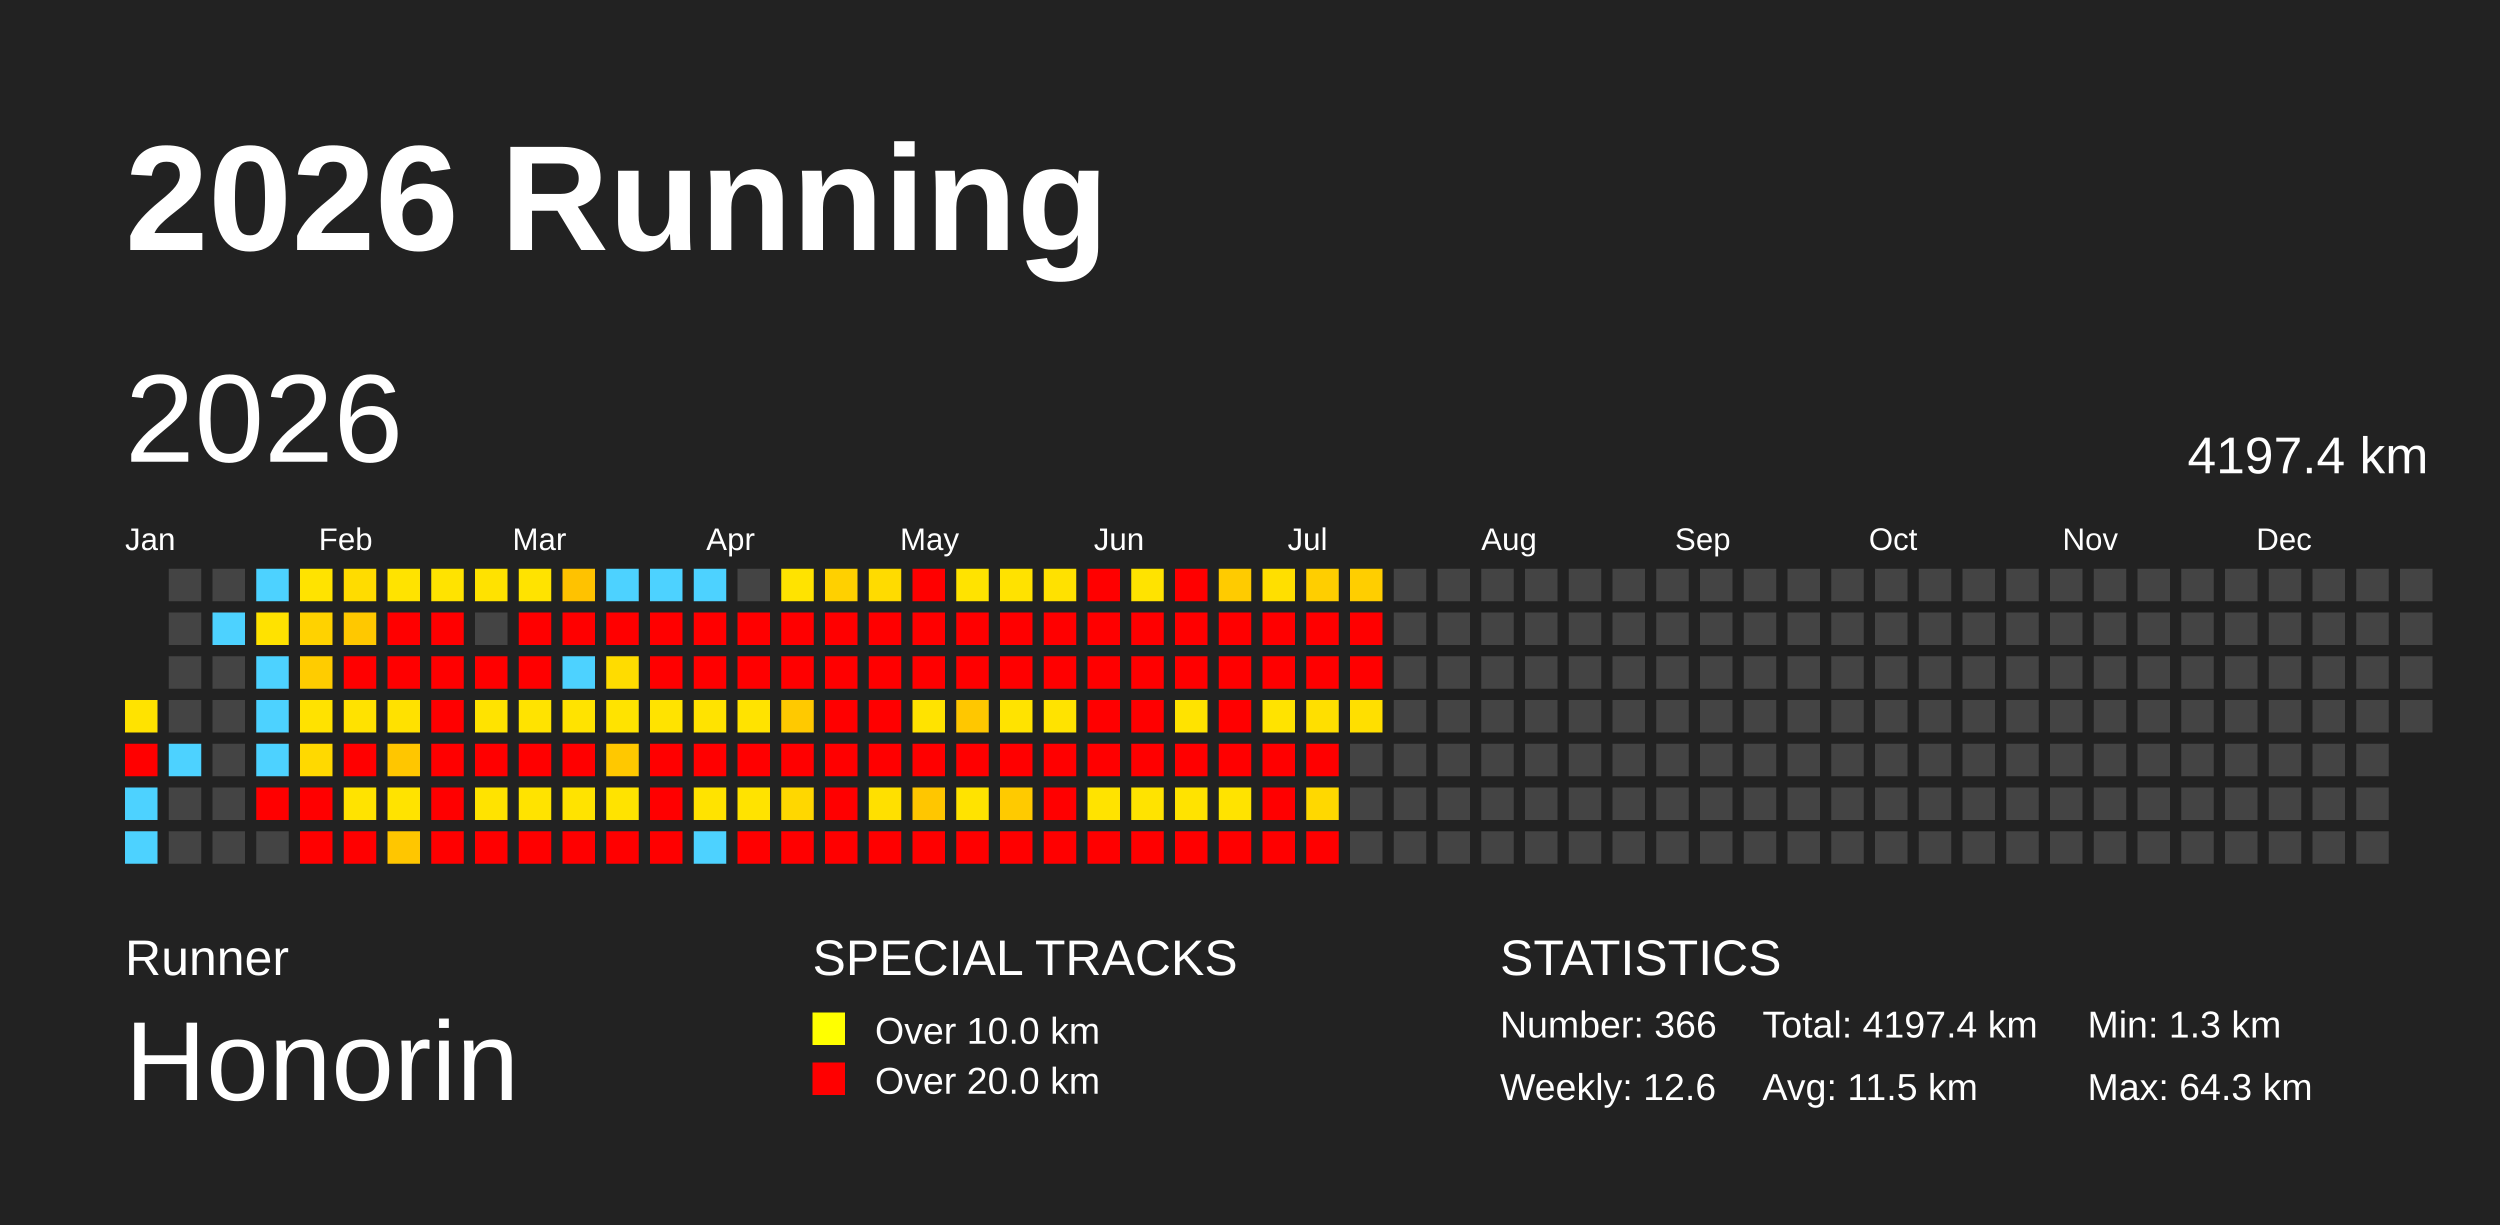
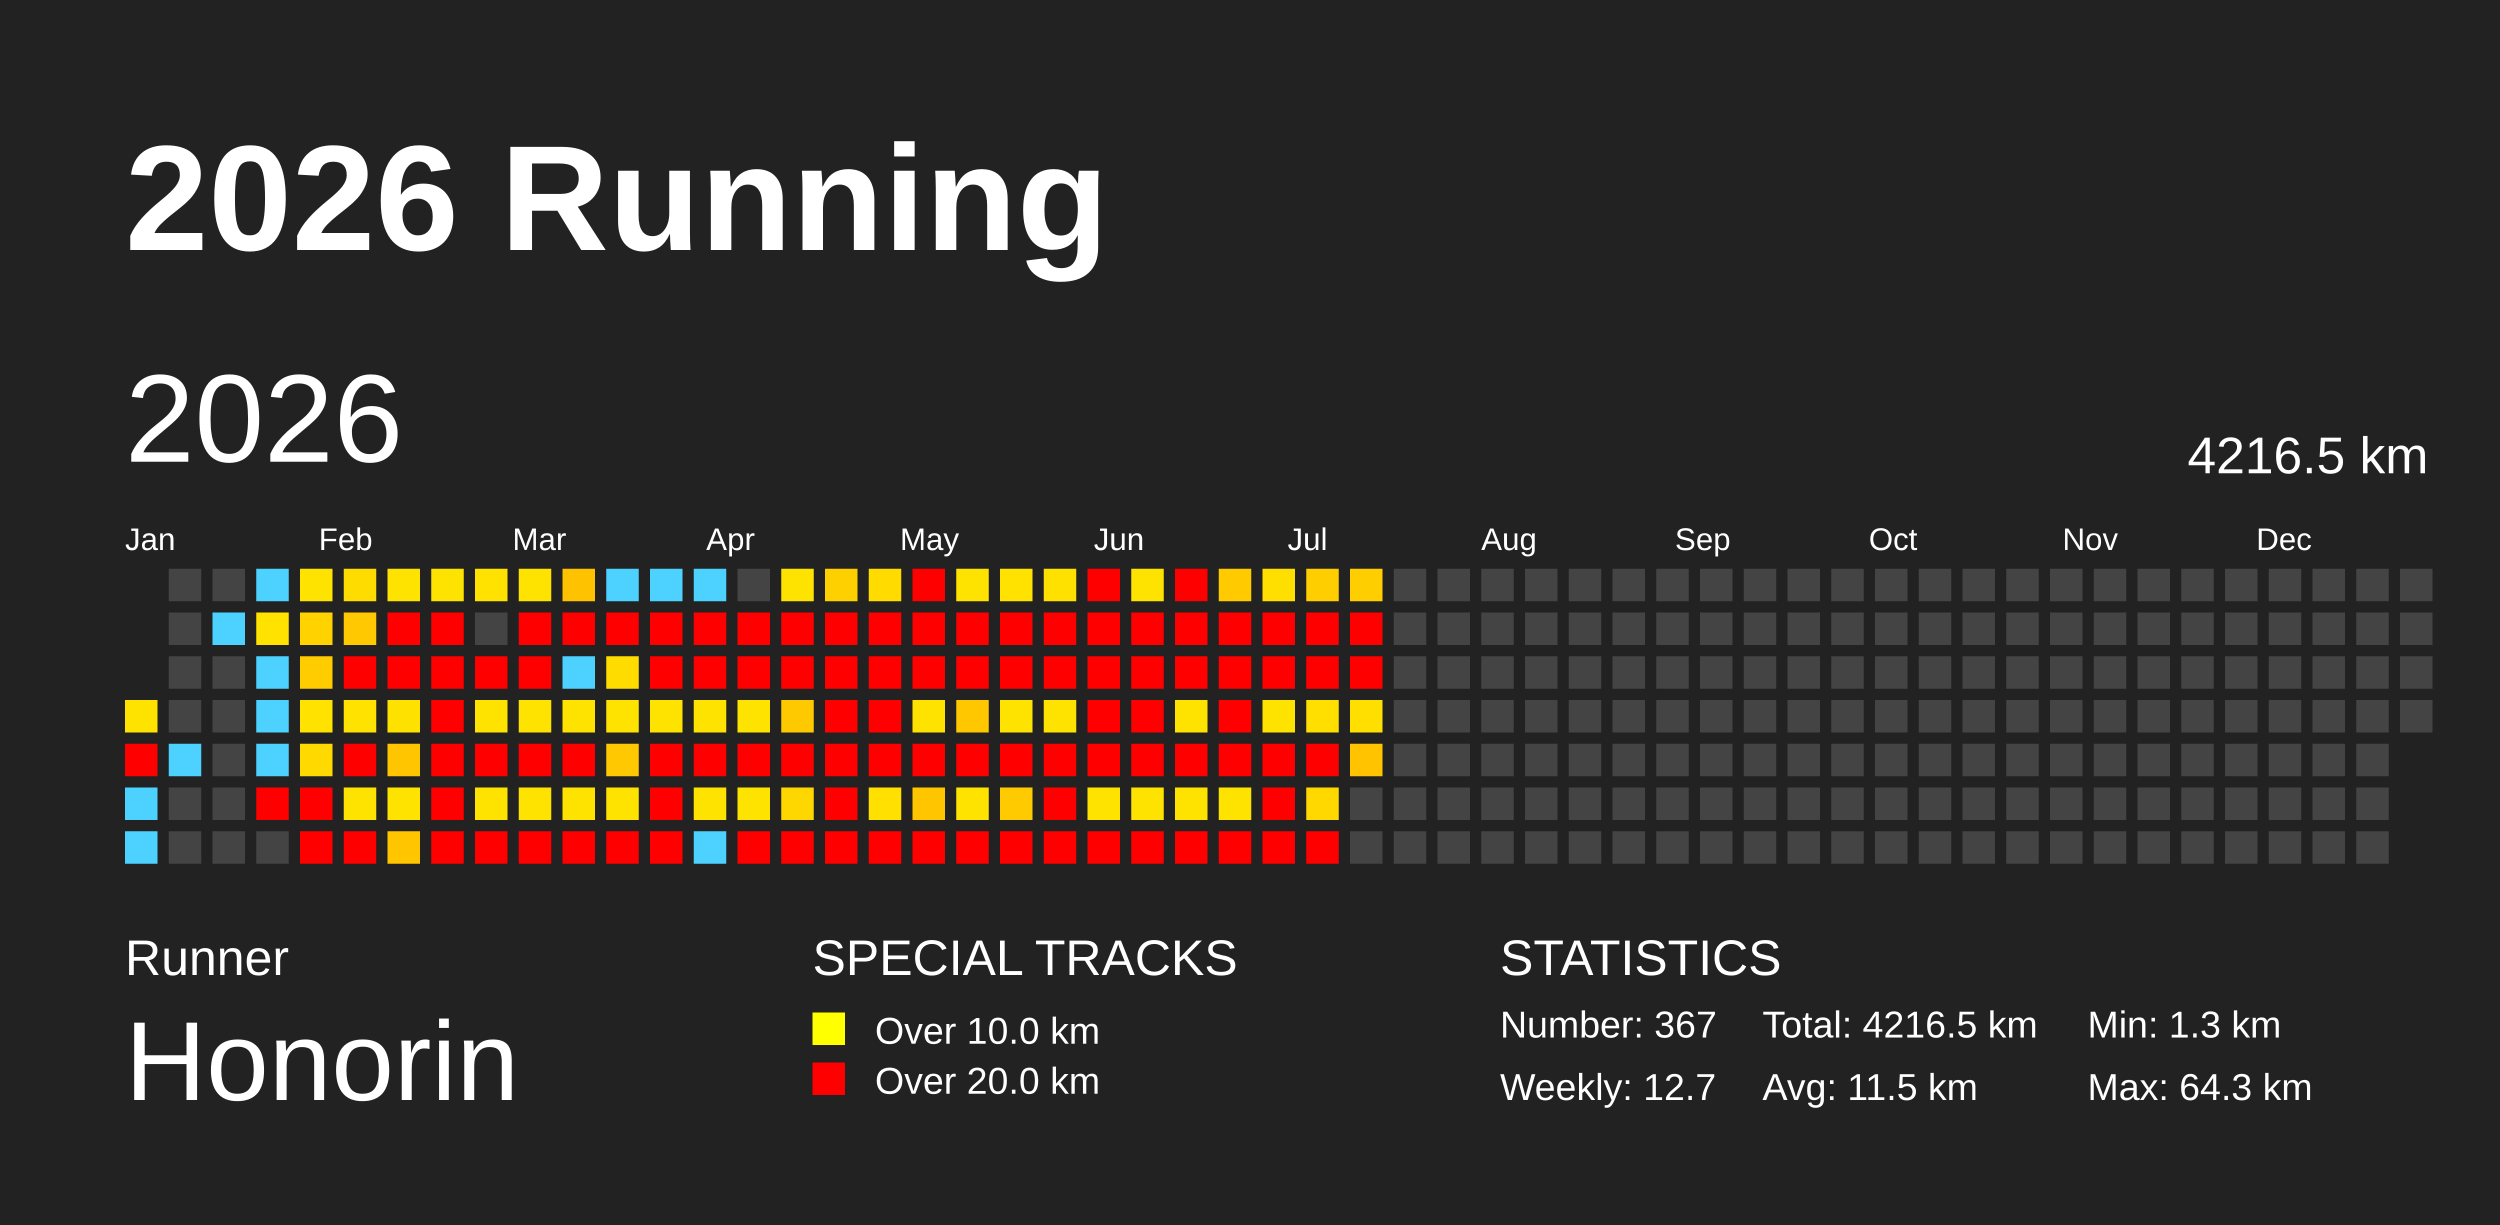
<svg xmlns="http://www.w3.org/2000/svg" baseProfile="full" height="98mm" version="1.1" viewBox="0,0,200,98" width="200mm">
  <defs />
  <rect fill="#222222" height="98" width="200" x="0" y="0" />
  <text fill="#FFFFFF" style="font-size:12px; font-family:Arial; font-weight:bold;" x="10" y="20">2026 Running</text>
  <text fill="#FFFFFF" style="font-size:4px; font-family:Arial" x="10" y="78">Runner</text>
  <text fill="#FFFFFF" style="font-size:9px; font-family:Arial" x="10" y="88">Honorin</text>
  <text fill="#FFFFFF" style="font-size:4px; font-family:Arial" x="65" y="78">SPECIAL TRACKS</text>
  <rect fill="yellow" height="2.6" width="2.6" x="65" y="81" />
  <text fill="#FFFFFF" style="font-size:3px; font-family:Arial" x="70" y="83.5">Over 10.0 km</text>
  <rect fill="red" height="2.6" width="2.6" x="65" y="85" />
  <text fill="#FFFFFF" style="font-size:3px; font-family:Arial" x="70" y="87.5">Over 20.0 km</text>
  <text fill="#FFFFFF" style="font-size:4px; font-family:Arial" x="120" y="78">STATISTICS</text>
-   <text fill="#FFFFFF" style="font-size:3px; font-family:Arial" x="120" y="83">Number: 366</text>
-   <text fill="#FFFFFF" style="font-size:3px; font-family:Arial" x="120" y="88">Weekly: 12.6</text>
-   <text fill="#FFFFFF" style="font-size:3px; font-family:Arial" x="141" y="83">Total: 4197.4 km</text>
+   <text fill="#FFFFFF" style="font-size:3px; font-family:Arial" x="120" y="83">Number: 367</text>
+   <text fill="#FFFFFF" style="font-size:3px; font-family:Arial" x="120" y="88">Weekly: 12.7</text>
+   <text fill="#FFFFFF" style="font-size:3px; font-family:Arial" x="141" y="83">Total: 4216.5 km</text>
  <text fill="#FFFFFF" style="font-size:3px; font-family:Arial" x="141" y="88">Avg: 11.5 km</text>
  <text fill="#FFFFFF" style="font-size:3px; font-family:Arial" x="167" y="83">Min: 1.3 km</text>
  <text fill="#FFFFFF" style="font-size:3px; font-family:Arial" x="167" y="88">Max: 64.3 km</text>
  <text dominant-baseline="hanging" fill="#FFFFFF" style="font-size:10.0px; font-family:Arial;" x="10" y="30">2026</text>
-   <text dominant-baseline="hanging" fill="#FFFFFF" style="font-size:4.125px; font-family:Arial;" x="175" y="35">4197.4 km</text>
+   <text dominant-baseline="hanging" fill="#FFFFFF" style="font-size:4.125px; font-family:Arial;" x="175" y="35">4216.5 km</text>
  <text fill="#FFFFFF" style="font-size:2.5px; font-family:Arial" x="10.0" y="44">Jan</text>
  <text fill="#FFFFFF" style="font-size:2.5px; font-family:Arial" x="25.5" y="44">Feb</text>
  <text fill="#FFFFFF" style="font-size:2.5px; font-family:Arial" x="41.0" y="44">Mar</text>
  <text fill="#FFFFFF" style="font-size:2.5px; font-family:Arial" x="56.5" y="44">Apr</text>
  <text fill="#FFFFFF" style="font-size:2.5px; font-family:Arial" x="72.0" y="44">May</text>
  <text fill="#FFFFFF" style="font-size:2.5px; font-family:Arial" x="87.5" y="44">Jun</text>
  <text fill="#FFFFFF" style="font-size:2.5px; font-family:Arial" x="103.0" y="44">Jul</text>
  <text fill="#FFFFFF" style="font-size:2.5px; font-family:Arial" x="118.5" y="44">Aug</text>
  <text fill="#FFFFFF" style="font-size:2.5px; font-family:Arial" x="134.0" y="44">Sep</text>
  <text fill="#FFFFFF" style="font-size:2.5px; font-family:Arial" x="149.5" y="44">Oct</text>
  <text fill="#FFFFFF" style="font-size:2.5px; font-family:Arial" x="165.0" y="44">Nov</text>
  <text fill="#FFFFFF" style="font-size:2.5px; font-family:Arial" x="180.5" y="44">Dec</text>
  <rect fill="#ffe300" height="2.6" width="2.6" x="10.0" y="56.0" />
  <rect fill="red" height="2.6" width="2.6" x="10.0" y="59.5" />
  <rect fill="#4dd2ff" height="2.6" width="2.6" x="10.0" y="63.0" />
  <rect fill="#4dd2ff" height="2.6" width="2.6" x="10.0" y="66.5" />
  <rect fill="#444444" height="2.6" width="2.6" x="13.5" y="45.5" />
  <rect fill="#444444" height="2.6" width="2.6" x="13.5" y="49.0" />
  <rect fill="#444444" height="2.6" width="2.6" x="13.5" y="52.5" />
  <rect fill="#444444" height="2.6" width="2.6" x="13.5" y="56.0" />
  <rect fill="#4dd2ff" height="2.6" width="2.6" x="13.5" y="59.5" />
  <rect fill="#444444" height="2.6" width="2.6" x="13.5" y="63.0" />
  <rect fill="#444444" height="2.6" width="2.6" x="13.5" y="66.5" />
  <rect fill="#444444" height="2.6" width="2.6" x="17.0" y="45.5" />
  <rect fill="#4dd2ff" height="2.6" width="2.6" x="17.0" y="49.0" />
  <rect fill="#444444" height="2.6" width="2.6" x="17.0" y="52.5" />
  <rect fill="#444444" height="2.6" width="2.6" x="17.0" y="56.0" />
  <rect fill="#444444" height="2.6" width="2.6" x="17.0" y="59.5" />
  <rect fill="#444444" height="2.6" width="2.6" x="17.0" y="63.0" />
  <rect fill="#444444" height="2.6" width="2.6" x="17.0" y="66.5" />
  <rect fill="#4dd2ff" height="2.6" width="2.6" x="20.5" y="45.5" />
  <rect fill="#ffe200" height="2.6" width="2.6" x="20.5" y="49.0" />
  <rect fill="#4dd2ff" height="2.6" width="2.6" x="20.5" y="52.5" />
  <rect fill="#4dd2ff" height="2.6" width="2.6" x="20.5" y="56.0" />
  <rect fill="#4dd2ff" height="2.6" width="2.6" x="20.5" y="59.5" />
  <rect fill="red" height="2.6" width="2.6" x="20.5" y="63.0" />
  <rect fill="#444444" height="2.6" width="2.6" x="20.5" y="66.5" />
  <rect fill="#ffe300" height="2.6" width="2.6" x="24.0" y="45.5" />
  <rect fill="#ffd200" height="2.6" width="2.6" x="24.0" y="49.0" />
  <rect fill="#ffcc00" height="2.6" width="2.6" x="24.0" y="52.5" />
  <rect fill="#ffe200" height="2.6" width="2.6" x="24.0" y="56.0" />
  <rect fill="#ffd900" height="2.6" width="2.6" x="24.0" y="59.5" />
  <rect fill="red" height="2.6" width="2.6" x="24.0" y="63.0" />
  <rect fill="red" height="2.6" width="2.6" x="24.0" y="66.5" />
  <rect fill="#ffdc00" height="2.6" width="2.6" x="27.5" y="45.5" />
  <rect fill="#ffc800" height="2.6" width="2.6" x="27.5" y="49.0" />
  <rect fill="red" height="2.6" width="2.6" x="27.5" y="52.5" />
  <rect fill="#ffe200" height="2.6" width="2.6" x="27.5" y="56.0" />
  <rect fill="red" height="2.6" width="2.6" x="27.5" y="59.5" />
  <rect fill="#ffe300" height="2.6" width="2.6" x="27.5" y="63.0" />
  <rect fill="red" height="2.6" width="2.6" x="27.5" y="66.5" />
  <rect fill="#ffe300" height="2.6" width="2.6" x="31.0" y="45.5" />
  <rect fill="red" height="2.6" width="2.6" x="31.0" y="49.0" />
  <rect fill="red" height="2.6" width="2.6" x="31.0" y="52.5" />
  <rect fill="#ffe100" height="2.6" width="2.6" x="31.0" y="56.0" />
  <rect fill="#ffc600" height="2.6" width="2.6" x="31.0" y="59.5" />
  <rect fill="#ffe300" height="2.6" width="2.6" x="31.0" y="63.0" />
  <rect fill="#ffc600" height="2.6" width="2.6" x="31.0" y="66.5" />
  <rect fill="#ffe300" height="2.6" width="2.6" x="34.5" y="45.5" />
  <rect fill="red" height="2.6" width="2.6" x="34.5" y="49.0" />
  <rect fill="red" height="2.6" width="2.6" x="34.5" y="52.5" />
  <rect fill="red" height="2.6" width="2.6" x="34.5" y="56.0" />
  <rect fill="red" height="2.6" width="2.6" x="34.5" y="59.5" />
  <rect fill="red" height="2.6" width="2.6" x="34.5" y="63.0" />
  <rect fill="red" height="2.6" width="2.6" x="34.5" y="66.5" />
  <rect fill="#ffe200" height="2.6" width="2.6" x="38.0" y="45.5" />
  <rect fill="#444444" height="2.6" width="2.6" x="38.0" y="49.0" />
  <rect fill="red" height="2.6" width="2.6" x="38.0" y="52.5" />
  <rect fill="#ffe300" height="2.6" width="2.6" x="38.0" y="56.0" />
  <rect fill="red" height="2.6" width="2.6" x="38.0" y="59.5" />
  <rect fill="#ffe300" height="2.6" width="2.6" x="38.0" y="63.0" />
  <rect fill="red" height="2.6" width="2.6" x="38.0" y="66.5" />
  <rect fill="#ffe300" height="2.6" width="2.6" x="41.5" y="45.5" />
  <rect fill="red" height="2.6" width="2.6" x="41.5" y="49.0" />
  <rect fill="red" height="2.6" width="2.6" x="41.5" y="52.5" />
  <rect fill="#ffe300" height="2.6" width="2.6" x="41.5" y="56.0" />
  <rect fill="red" height="2.6" width="2.6" x="41.5" y="59.5" />
  <rect fill="#ffe300" height="2.6" width="2.6" x="41.5" y="63.0" />
  <rect fill="red" height="2.6" width="2.6" x="41.5" y="66.5" />
  <rect fill="#ffc200" height="2.6" width="2.6" x="45.0" y="45.5" />
  <rect fill="red" height="2.6" width="2.6" x="45.0" y="49.0" />
  <rect fill="#4dd2ff" height="2.6" width="2.6" x="45.0" y="52.5" />
  <rect fill="#ffe300" height="2.6" width="2.6" x="45.0" y="56.0" />
  <rect fill="red" height="2.6" width="2.6" x="45.0" y="59.5" />
  <rect fill="#ffe300" height="2.6" width="2.6" x="45.0" y="63.0" />
  <rect fill="red" height="2.6" width="2.6" x="45.0" y="66.5" />
  <rect fill="#4dd2ff" height="2.6" width="2.6" x="48.5" y="45.5" />
  <rect fill="red" height="2.6" width="2.6" x="48.5" y="49.0" />
  <rect fill="#ffdc00" height="2.6" width="2.6" x="48.5" y="52.5" />
  <rect fill="#ffe300" height="2.6" width="2.6" x="48.5" y="56.0" />
  <rect fill="#ffc800" height="2.6" width="2.6" x="48.5" y="59.5" />
  <rect fill="#ffe300" height="2.6" width="2.6" x="48.5" y="63.0" />
  <rect fill="red" height="2.6" width="2.6" x="48.5" y="66.5" />
  <rect fill="#4dd2ff" height="2.6" width="2.6" x="52.0" y="45.5" />
  <rect fill="red" height="2.6" width="2.6" x="52.0" y="49.0" />
  <rect fill="red" height="2.6" width="2.6" x="52.0" y="52.5" />
  <rect fill="#ffe300" height="2.6" width="2.6" x="52.0" y="56.0" />
  <rect fill="red" height="2.6" width="2.6" x="52.0" y="59.5" />
  <rect fill="red" height="2.6" width="2.6" x="52.0" y="63.0" />
  <rect fill="red" height="2.6" width="2.6" x="52.0" y="66.5" />
  <rect fill="#4dd2ff" height="2.6" width="2.6" x="55.5" y="45.5" />
  <rect fill="red" height="2.6" width="2.6" x="55.5" y="49.0" />
  <rect fill="red" height="2.6" width="2.6" x="55.5" y="52.5" />
  <rect fill="#ffe300" height="2.6" width="2.6" x="55.5" y="56.0" />
  <rect fill="red" height="2.6" width="2.6" x="55.5" y="59.5" />
  <rect fill="#ffe300" height="2.6" width="2.6" x="55.5" y="63.0" />
  <rect fill="#4dd2ff" height="2.6" width="2.6" x="55.5" y="66.5" />
  <rect fill="#444444" height="2.6" width="2.6" x="59.0" y="45.5" />
  <rect fill="red" height="2.6" width="2.6" x="59.0" y="49.0" />
  <rect fill="red" height="2.6" width="2.6" x="59.0" y="52.5" />
  <rect fill="#ffe300" height="2.6" width="2.6" x="59.0" y="56.0" />
  <rect fill="red" height="2.6" width="2.6" x="59.0" y="59.5" />
  <rect fill="#ffe300" height="2.6" width="2.6" x="59.0" y="63.0" />
  <rect fill="red" height="2.6" width="2.6" x="59.0" y="66.5" />
  <rect fill="#ffe300" height="2.6" width="2.6" x="62.5" y="45.5" />
  <rect fill="red" height="2.6" width="2.6" x="62.5" y="49.0" />
  <rect fill="red" height="2.6" width="2.6" x="62.5" y="52.5" />
  <rect fill="#ffc900" height="2.6" width="2.6" x="62.5" y="56.0" />
  <rect fill="red" height="2.6" width="2.6" x="62.5" y="59.5" />
  <rect fill="#ffd700" height="2.6" width="2.6" x="62.5" y="63.0" />
  <rect fill="red" height="2.6" width="2.6" x="62.5" y="66.5" />
  <rect fill="#ffd000" height="2.6" width="2.6" x="66.0" y="45.5" />
  <rect fill="red" height="2.6" width="2.6" x="66.0" y="49.0" />
  <rect fill="red" height="2.6" width="2.6" x="66.0" y="52.5" />
  <rect fill="red" height="2.6" width="2.6" x="66.0" y="56.0" />
  <rect fill="red" height="2.6" width="2.6" x="66.0" y="59.5" />
  <rect fill="red" height="2.6" width="2.6" x="66.0" y="63.0" />
  <rect fill="red" height="2.6" width="2.6" x="66.0" y="66.5" />
  <rect fill="#ffdb00" height="2.6" width="2.6" x="69.5" y="45.5" />
  <rect fill="red" height="2.6" width="2.6" x="69.5" y="49.0" />
  <rect fill="red" height="2.6" width="2.6" x="69.5" y="52.5" />
  <rect fill="red" height="2.6" width="2.6" x="69.5" y="56.0" />
  <rect fill="red" height="2.6" width="2.6" x="69.5" y="59.5" />
  <rect fill="#ffe000" height="2.6" width="2.6" x="69.5" y="63.0" />
  <rect fill="red" height="2.6" width="2.6" x="69.5" y="66.5" />
  <rect fill="red" height="2.6" width="2.6" x="73.0" y="45.5" />
  <rect fill="red" height="2.6" width="2.6" x="73.0" y="49.0" />
  <rect fill="red" height="2.6" width="2.6" x="73.0" y="52.5" />
  <rect fill="#ffe300" height="2.6" width="2.6" x="73.0" y="56.0" />
  <rect fill="red" height="2.6" width="2.6" x="73.0" y="59.5" />
  <rect fill="#ffc600" height="2.6" width="2.6" x="73.0" y="63.0" />
  <rect fill="red" height="2.6" width="2.6" x="73.0" y="66.5" />
  <rect fill="#ffe300" height="2.6" width="2.6" x="76.5" y="45.5" />
  <rect fill="red" height="2.6" width="2.6" x="76.5" y="49.0" />
  <rect fill="red" height="2.6" width="2.6" x="76.5" y="52.5" />
  <rect fill="#ffc700" height="2.6" width="2.6" x="76.5" y="56.0" />
  <rect fill="red" height="2.6" width="2.6" x="76.5" y="59.5" />
  <rect fill="#ffe300" height="2.6" width="2.6" x="76.5" y="63.0" />
  <rect fill="red" height="2.6" width="2.6" x="76.5" y="66.5" />
  <rect fill="#ffe200" height="2.6" width="2.6" x="80.0" y="45.5" />
  <rect fill="red" height="2.6" width="2.6" x="80.0" y="49.0" />
  <rect fill="red" height="2.6" width="2.6" x="80.0" y="52.5" />
  <rect fill="#ffe300" height="2.6" width="2.6" x="80.0" y="56.0" />
  <rect fill="red" height="2.6" width="2.6" x="80.0" y="59.5" />
  <rect fill="#ffca00" height="2.6" width="2.6" x="80.0" y="63.0" />
  <rect fill="red" height="2.6" width="2.6" x="80.0" y="66.5" />
  <rect fill="#ffe100" height="2.6" width="2.6" x="83.5" y="45.5" />
  <rect fill="red" height="2.6" width="2.6" x="83.5" y="49.0" />
  <rect fill="red" height="2.6" width="2.6" x="83.5" y="52.5" />
  <rect fill="#ffe300" height="2.6" width="2.6" x="83.5" y="56.0" />
  <rect fill="red" height="2.6" width="2.6" x="83.5" y="59.5" />
  <rect fill="red" height="2.6" width="2.6" x="83.5" y="63.0" />
  <rect fill="red" height="2.6" width="2.6" x="83.5" y="66.5" />
  <rect fill="red" height="2.6" width="2.6" x="87.0" y="45.5" />
  <rect fill="red" height="2.6" width="2.6" x="87.0" y="49.0" />
  <rect fill="red" height="2.6" width="2.6" x="87.0" y="52.5" />
  <rect fill="red" height="2.6" width="2.6" x="87.0" y="56.0" />
  <rect fill="red" height="2.6" width="2.6" x="87.0" y="59.5" />
  <rect fill="#ffe300" height="2.6" width="2.6" x="87.0" y="63.0" />
  <rect fill="red" height="2.6" width="2.6" x="87.0" y="66.5" />
  <rect fill="#ffe300" height="2.6" width="2.6" x="90.5" y="45.5" />
  <rect fill="red" height="2.6" width="2.6" x="90.5" y="49.0" />
  <rect fill="red" height="2.6" width="2.6" x="90.5" y="52.5" />
  <rect fill="red" height="2.6" width="2.6" x="90.5" y="56.0" />
  <rect fill="red" height="2.6" width="2.6" x="90.5" y="59.5" />
  <rect fill="#ffe300" height="2.6" width="2.6" x="90.5" y="63.0" />
  <rect fill="red" height="2.6" width="2.6" x="90.5" y="66.5" />
  <rect fill="red" height="2.6" width="2.6" x="94.0" y="45.5" />
  <rect fill="red" height="2.6" width="2.6" x="94.0" y="49.0" />
  <rect fill="red" height="2.6" width="2.6" x="94.0" y="52.5" />
  <rect fill="#ffe300" height="2.6" width="2.6" x="94.0" y="56.0" />
  <rect fill="red" height="2.6" width="2.6" x="94.0" y="59.5" />
  <rect fill="#ffe300" height="2.6" width="2.6" x="94.0" y="63.0" />
  <rect fill="red" height="2.6" width="2.6" x="94.0" y="66.5" />
  <rect fill="#ffcb00" height="2.6" width="2.6" x="97.5" y="45.5" />
  <rect fill="red" height="2.6" width="2.6" x="97.5" y="49.0" />
  <rect fill="red" height="2.6" width="2.6" x="97.5" y="52.5" />
  <rect fill="red" height="2.6" width="2.6" x="97.5" y="56.0" />
  <rect fill="red" height="2.6" width="2.6" x="97.5" y="59.5" />
  <rect fill="#ffe300" height="2.6" width="2.6" x="97.5" y="63.0" />
  <rect fill="red" height="2.6" width="2.6" x="97.5" y="66.5" />
  <rect fill="#ffdf00" height="2.6" width="2.6" x="101.0" y="45.5" />
  <rect fill="red" height="2.6" width="2.6" x="101.0" y="49.0" />
  <rect fill="red" height="2.6" width="2.6" x="101.0" y="52.5" />
  <rect fill="#ffe300" height="2.6" width="2.6" x="101.0" y="56.0" />
  <rect fill="red" height="2.6" width="2.6" x="101.0" y="59.5" />
  <rect fill="red" height="2.6" width="2.6" x="101.0" y="63.0" />
  <rect fill="red" height="2.6" width="2.6" x="101.0" y="66.5" />
  <rect fill="#ffce00" height="2.6" width="2.6" x="104.5" y="45.5" />
  <rect fill="red" height="2.6" width="2.6" x="104.5" y="49.0" />
  <rect fill="red" height="2.6" width="2.6" x="104.5" y="52.5" />
  <rect fill="#ffdf00" height="2.6" width="2.6" x="104.5" y="56.0" />
  <rect fill="red" height="2.6" width="2.6" x="104.5" y="59.5" />
  <rect fill="#ffd800" height="2.6" width="2.6" x="104.5" y="63.0" />
  <rect fill="red" height="2.6" width="2.6" x="104.5" y="66.5" />
  <rect fill="#ffce00" height="2.6" width="2.6" x="108.0" y="45.5" />
  <rect fill="red" height="2.6" width="2.6" x="108.0" y="49.0" />
  <rect fill="red" height="2.6" width="2.6" x="108.0" y="52.5" />
  <rect fill="#ffdf00" height="2.6" width="2.6" x="108.0" y="56.0" />
-   <rect fill="#444444" height="2.6" width="2.6" x="108.0" y="59.5" />
+   <rect fill="#ffc300" height="2.6" width="2.6" x="108.0" y="59.5" />
  <rect fill="#444444" height="2.6" width="2.6" x="108.0" y="63.0" />
  <rect fill="#444444" height="2.6" width="2.6" x="108.0" y="66.5" />
  <rect fill="#444444" height="2.6" width="2.6" x="111.5" y="45.5" />
  <rect fill="#444444" height="2.6" width="2.6" x="111.5" y="49.0" />
  <rect fill="#444444" height="2.6" width="2.6" x="111.5" y="52.5" />
  <rect fill="#444444" height="2.6" width="2.6" x="111.5" y="56.0" />
  <rect fill="#444444" height="2.6" width="2.6" x="111.5" y="59.5" />
  <rect fill="#444444" height="2.6" width="2.6" x="111.5" y="63.0" />
  <rect fill="#444444" height="2.6" width="2.6" x="111.5" y="66.5" />
  <rect fill="#444444" height="2.6" width="2.6" x="115.0" y="45.5" />
  <rect fill="#444444" height="2.6" width="2.6" x="115.0" y="49.0" />
  <rect fill="#444444" height="2.6" width="2.6" x="115.0" y="52.5" />
  <rect fill="#444444" height="2.6" width="2.6" x="115.0" y="56.0" />
  <rect fill="#444444" height="2.6" width="2.6" x="115.0" y="59.5" />
  <rect fill="#444444" height="2.6" width="2.6" x="115.0" y="63.0" />
  <rect fill="#444444" height="2.6" width="2.6" x="115.0" y="66.5" />
  <rect fill="#444444" height="2.6" width="2.6" x="118.5" y="45.5" />
  <rect fill="#444444" height="2.6" width="2.6" x="118.5" y="49.0" />
  <rect fill="#444444" height="2.6" width="2.6" x="118.5" y="52.5" />
  <rect fill="#444444" height="2.6" width="2.6" x="118.5" y="56.0" />
  <rect fill="#444444" height="2.6" width="2.6" x="118.5" y="59.5" />
  <rect fill="#444444" height="2.6" width="2.6" x="118.5" y="63.0" />
  <rect fill="#444444" height="2.6" width="2.6" x="118.5" y="66.5" />
  <rect fill="#444444" height="2.6" width="2.6" x="122.0" y="45.5" />
  <rect fill="#444444" height="2.6" width="2.6" x="122.0" y="49.0" />
  <rect fill="#444444" height="2.6" width="2.6" x="122.0" y="52.5" />
  <rect fill="#444444" height="2.6" width="2.6" x="122.0" y="56.0" />
  <rect fill="#444444" height="2.6" width="2.6" x="122.0" y="59.5" />
  <rect fill="#444444" height="2.6" width="2.6" x="122.0" y="63.0" />
  <rect fill="#444444" height="2.6" width="2.6" x="122.0" y="66.5" />
  <rect fill="#444444" height="2.6" width="2.6" x="125.5" y="45.5" />
  <rect fill="#444444" height="2.6" width="2.6" x="125.5" y="49.0" />
  <rect fill="#444444" height="2.6" width="2.6" x="125.5" y="52.5" />
  <rect fill="#444444" height="2.6" width="2.6" x="125.5" y="56.0" />
  <rect fill="#444444" height="2.6" width="2.6" x="125.5" y="59.5" />
  <rect fill="#444444" height="2.6" width="2.6" x="125.5" y="63.0" />
  <rect fill="#444444" height="2.6" width="2.6" x="125.5" y="66.5" />
  <rect fill="#444444" height="2.6" width="2.6" x="129.0" y="45.5" />
  <rect fill="#444444" height="2.6" width="2.6" x="129.0" y="49.0" />
  <rect fill="#444444" height="2.6" width="2.6" x="129.0" y="52.5" />
  <rect fill="#444444" height="2.6" width="2.6" x="129.0" y="56.0" />
  <rect fill="#444444" height="2.6" width="2.6" x="129.0" y="59.5" />
  <rect fill="#444444" height="2.6" width="2.6" x="129.0" y="63.0" />
  <rect fill="#444444" height="2.6" width="2.6" x="129.0" y="66.5" />
  <rect fill="#444444" height="2.6" width="2.6" x="132.5" y="45.5" />
  <rect fill="#444444" height="2.6" width="2.6" x="132.5" y="49.0" />
  <rect fill="#444444" height="2.6" width="2.6" x="132.5" y="52.5" />
  <rect fill="#444444" height="2.6" width="2.6" x="132.5" y="56.0" />
  <rect fill="#444444" height="2.6" width="2.6" x="132.5" y="59.5" />
  <rect fill="#444444" height="2.6" width="2.6" x="132.5" y="63.0" />
  <rect fill="#444444" height="2.6" width="2.6" x="132.5" y="66.5" />
  <rect fill="#444444" height="2.6" width="2.6" x="136.0" y="45.5" />
  <rect fill="#444444" height="2.6" width="2.6" x="136.0" y="49.0" />
  <rect fill="#444444" height="2.6" width="2.6" x="136.0" y="52.5" />
  <rect fill="#444444" height="2.6" width="2.6" x="136.0" y="56.0" />
  <rect fill="#444444" height="2.6" width="2.6" x="136.0" y="59.5" />
  <rect fill="#444444" height="2.6" width="2.6" x="136.0" y="63.0" />
  <rect fill="#444444" height="2.6" width="2.6" x="136.0" y="66.5" />
  <rect fill="#444444" height="2.6" width="2.6" x="139.5" y="45.5" />
  <rect fill="#444444" height="2.6" width="2.6" x="139.5" y="49.0" />
  <rect fill="#444444" height="2.6" width="2.6" x="139.5" y="52.5" />
  <rect fill="#444444" height="2.6" width="2.6" x="139.5" y="56.0" />
  <rect fill="#444444" height="2.6" width="2.6" x="139.5" y="59.5" />
  <rect fill="#444444" height="2.6" width="2.6" x="139.5" y="63.0" />
  <rect fill="#444444" height="2.6" width="2.6" x="139.5" y="66.5" />
  <rect fill="#444444" height="2.6" width="2.6" x="143.0" y="45.5" />
  <rect fill="#444444" height="2.6" width="2.6" x="143.0" y="49.0" />
  <rect fill="#444444" height="2.6" width="2.6" x="143.0" y="52.5" />
  <rect fill="#444444" height="2.6" width="2.6" x="143.0" y="56.0" />
  <rect fill="#444444" height="2.6" width="2.6" x="143.0" y="59.5" />
  <rect fill="#444444" height="2.6" width="2.6" x="143.0" y="63.0" />
  <rect fill="#444444" height="2.6" width="2.6" x="143.0" y="66.5" />
  <rect fill="#444444" height="2.6" width="2.6" x="146.5" y="45.5" />
  <rect fill="#444444" height="2.6" width="2.6" x="146.5" y="49.0" />
  <rect fill="#444444" height="2.6" width="2.6" x="146.5" y="52.5" />
  <rect fill="#444444" height="2.6" width="2.6" x="146.5" y="56.0" />
  <rect fill="#444444" height="2.6" width="2.6" x="146.5" y="59.5" />
  <rect fill="#444444" height="2.6" width="2.6" x="146.5" y="63.0" />
  <rect fill="#444444" height="2.6" width="2.6" x="146.5" y="66.5" />
  <rect fill="#444444" height="2.6" width="2.6" x="150.0" y="45.5" />
  <rect fill="#444444" height="2.6" width="2.6" x="150.0" y="49.0" />
  <rect fill="#444444" height="2.6" width="2.6" x="150.0" y="52.5" />
  <rect fill="#444444" height="2.6" width="2.6" x="150.0" y="56.0" />
  <rect fill="#444444" height="2.6" width="2.6" x="150.0" y="59.5" />
  <rect fill="#444444" height="2.6" width="2.6" x="150.0" y="63.0" />
  <rect fill="#444444" height="2.6" width="2.6" x="150.0" y="66.5" />
  <rect fill="#444444" height="2.6" width="2.6" x="153.5" y="45.5" />
  <rect fill="#444444" height="2.6" width="2.6" x="153.5" y="49.0" />
  <rect fill="#444444" height="2.6" width="2.6" x="153.5" y="52.5" />
  <rect fill="#444444" height="2.6" width="2.6" x="153.5" y="56.0" />
  <rect fill="#444444" height="2.6" width="2.6" x="153.5" y="59.5" />
  <rect fill="#444444" height="2.6" width="2.6" x="153.5" y="63.0" />
  <rect fill="#444444" height="2.6" width="2.6" x="153.5" y="66.5" />
  <rect fill="#444444" height="2.6" width="2.6" x="157.0" y="45.5" />
  <rect fill="#444444" height="2.6" width="2.6" x="157.0" y="49.0" />
  <rect fill="#444444" height="2.6" width="2.6" x="157.0" y="52.5" />
  <rect fill="#444444" height="2.6" width="2.6" x="157.0" y="56.0" />
  <rect fill="#444444" height="2.6" width="2.6" x="157.0" y="59.5" />
  <rect fill="#444444" height="2.6" width="2.6" x="157.0" y="63.0" />
  <rect fill="#444444" height="2.6" width="2.6" x="157.0" y="66.5" />
  <rect fill="#444444" height="2.6" width="2.6" x="160.5" y="45.5" />
  <rect fill="#444444" height="2.6" width="2.6" x="160.5" y="49.0" />
  <rect fill="#444444" height="2.6" width="2.6" x="160.5" y="52.5" />
  <rect fill="#444444" height="2.6" width="2.6" x="160.5" y="56.0" />
  <rect fill="#444444" height="2.6" width="2.6" x="160.5" y="59.5" />
  <rect fill="#444444" height="2.6" width="2.6" x="160.5" y="63.0" />
  <rect fill="#444444" height="2.6" width="2.6" x="160.5" y="66.5" />
  <rect fill="#444444" height="2.6" width="2.6" x="164.0" y="45.5" />
  <rect fill="#444444" height="2.6" width="2.6" x="164.0" y="49.0" />
  <rect fill="#444444" height="2.6" width="2.6" x="164.0" y="52.5" />
  <rect fill="#444444" height="2.6" width="2.6" x="164.0" y="56.0" />
  <rect fill="#444444" height="2.6" width="2.6" x="164.0" y="59.5" />
  <rect fill="#444444" height="2.6" width="2.6" x="164.0" y="63.0" />
  <rect fill="#444444" height="2.6" width="2.6" x="164.0" y="66.5" />
  <rect fill="#444444" height="2.6" width="2.6" x="167.5" y="45.5" />
  <rect fill="#444444" height="2.6" width="2.6" x="167.5" y="49.0" />
  <rect fill="#444444" height="2.6" width="2.6" x="167.5" y="52.5" />
  <rect fill="#444444" height="2.6" width="2.6" x="167.5" y="56.0" />
  <rect fill="#444444" height="2.6" width="2.6" x="167.5" y="59.5" />
  <rect fill="#444444" height="2.6" width="2.6" x="167.5" y="63.0" />
  <rect fill="#444444" height="2.6" width="2.6" x="167.5" y="66.5" />
  <rect fill="#444444" height="2.6" width="2.6" x="171.0" y="45.5" />
  <rect fill="#444444" height="2.6" width="2.6" x="171.0" y="49.0" />
  <rect fill="#444444" height="2.6" width="2.6" x="171.0" y="52.5" />
  <rect fill="#444444" height="2.6" width="2.6" x="171.0" y="56.0" />
  <rect fill="#444444" height="2.6" width="2.6" x="171.0" y="59.5" />
  <rect fill="#444444" height="2.6" width="2.6" x="171.0" y="63.0" />
  <rect fill="#444444" height="2.6" width="2.6" x="171.0" y="66.5" />
  <rect fill="#444444" height="2.6" width="2.6" x="174.5" y="45.5" />
  <rect fill="#444444" height="2.6" width="2.6" x="174.5" y="49.0" />
  <rect fill="#444444" height="2.6" width="2.6" x="174.5" y="52.5" />
  <rect fill="#444444" height="2.6" width="2.6" x="174.5" y="56.0" />
  <rect fill="#444444" height="2.6" width="2.6" x="174.5" y="59.5" />
  <rect fill="#444444" height="2.6" width="2.6" x="174.5" y="63.0" />
  <rect fill="#444444" height="2.6" width="2.6" x="174.5" y="66.5" />
  <rect fill="#444444" height="2.6" width="2.6" x="178.0" y="45.5" />
  <rect fill="#444444" height="2.6" width="2.6" x="178.0" y="49.0" />
  <rect fill="#444444" height="2.6" width="2.6" x="178.0" y="52.5" />
  <rect fill="#444444" height="2.6" width="2.6" x="178.0" y="56.0" />
  <rect fill="#444444" height="2.6" width="2.6" x="178.0" y="59.5" />
  <rect fill="#444444" height="2.6" width="2.6" x="178.0" y="63.0" />
  <rect fill="#444444" height="2.6" width="2.6" x="178.0" y="66.5" />
  <rect fill="#444444" height="2.6" width="2.6" x="181.5" y="45.5" />
  <rect fill="#444444" height="2.6" width="2.6" x="181.5" y="49.0" />
  <rect fill="#444444" height="2.6" width="2.6" x="181.5" y="52.5" />
  <rect fill="#444444" height="2.6" width="2.6" x="181.5" y="56.0" />
  <rect fill="#444444" height="2.6" width="2.6" x="181.5" y="59.5" />
  <rect fill="#444444" height="2.6" width="2.6" x="181.5" y="63.0" />
  <rect fill="#444444" height="2.6" width="2.6" x="181.5" y="66.5" />
  <rect fill="#444444" height="2.6" width="2.6" x="185.0" y="45.5" />
  <rect fill="#444444" height="2.6" width="2.6" x="185.0" y="49.0" />
  <rect fill="#444444" height="2.6" width="2.6" x="185.0" y="52.5" />
  <rect fill="#444444" height="2.6" width="2.6" x="185.0" y="56.0" />
  <rect fill="#444444" height="2.6" width="2.6" x="185.0" y="59.5" />
  <rect fill="#444444" height="2.6" width="2.6" x="185.0" y="63.0" />
  <rect fill="#444444" height="2.6" width="2.6" x="185.0" y="66.5" />
  <rect fill="#444444" height="2.6" width="2.6" x="188.5" y="45.5" />
  <rect fill="#444444" height="2.6" width="2.6" x="188.5" y="49.0" />
  <rect fill="#444444" height="2.6" width="2.6" x="188.5" y="52.5" />
  <rect fill="#444444" height="2.6" width="2.6" x="188.5" y="56.0" />
  <rect fill="#444444" height="2.6" width="2.6" x="188.5" y="59.5" />
  <rect fill="#444444" height="2.6" width="2.6" x="188.5" y="63.0" />
  <rect fill="#444444" height="2.6" width="2.6" x="188.5" y="66.5" />
  <rect fill="#444444" height="2.6" width="2.6" x="192.0" y="45.5" />
  <rect fill="#444444" height="2.6" width="2.6" x="192.0" y="49.0" />
  <rect fill="#444444" height="2.6" width="2.6" x="192.0" y="52.5" />
  <rect fill="#444444" height="2.6" width="2.6" x="192.0" y="56.0" />
</svg>
